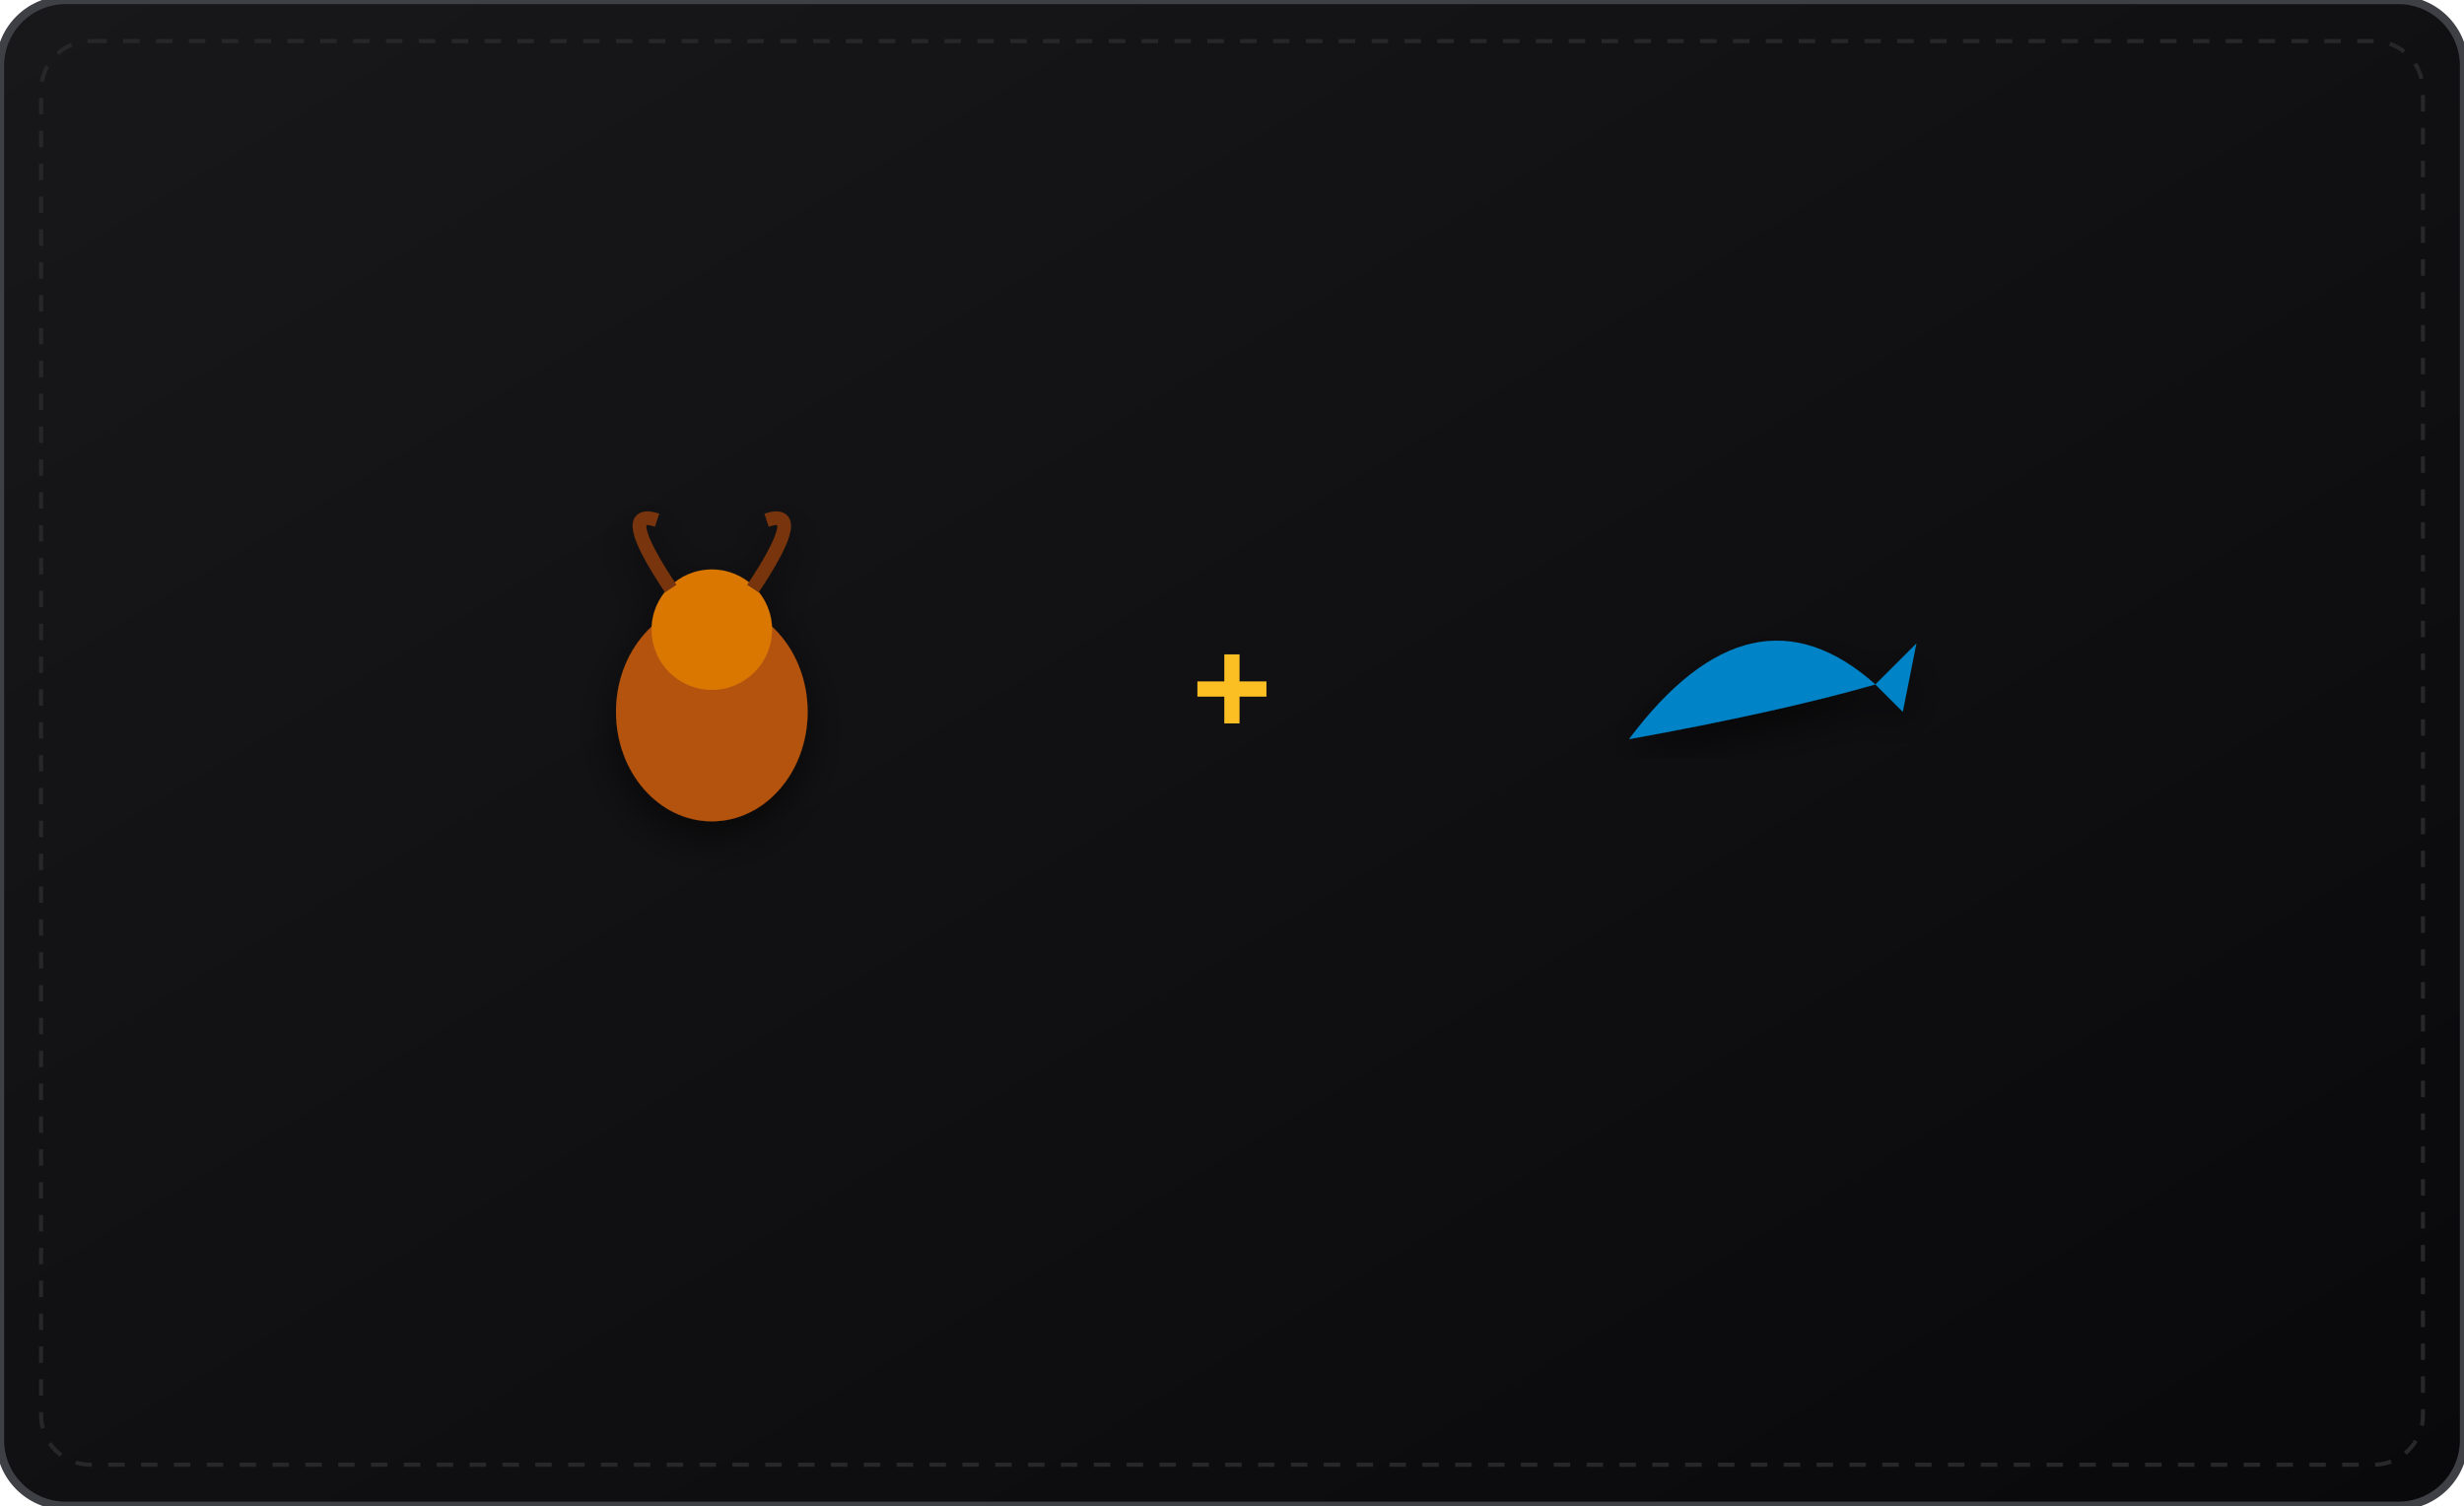
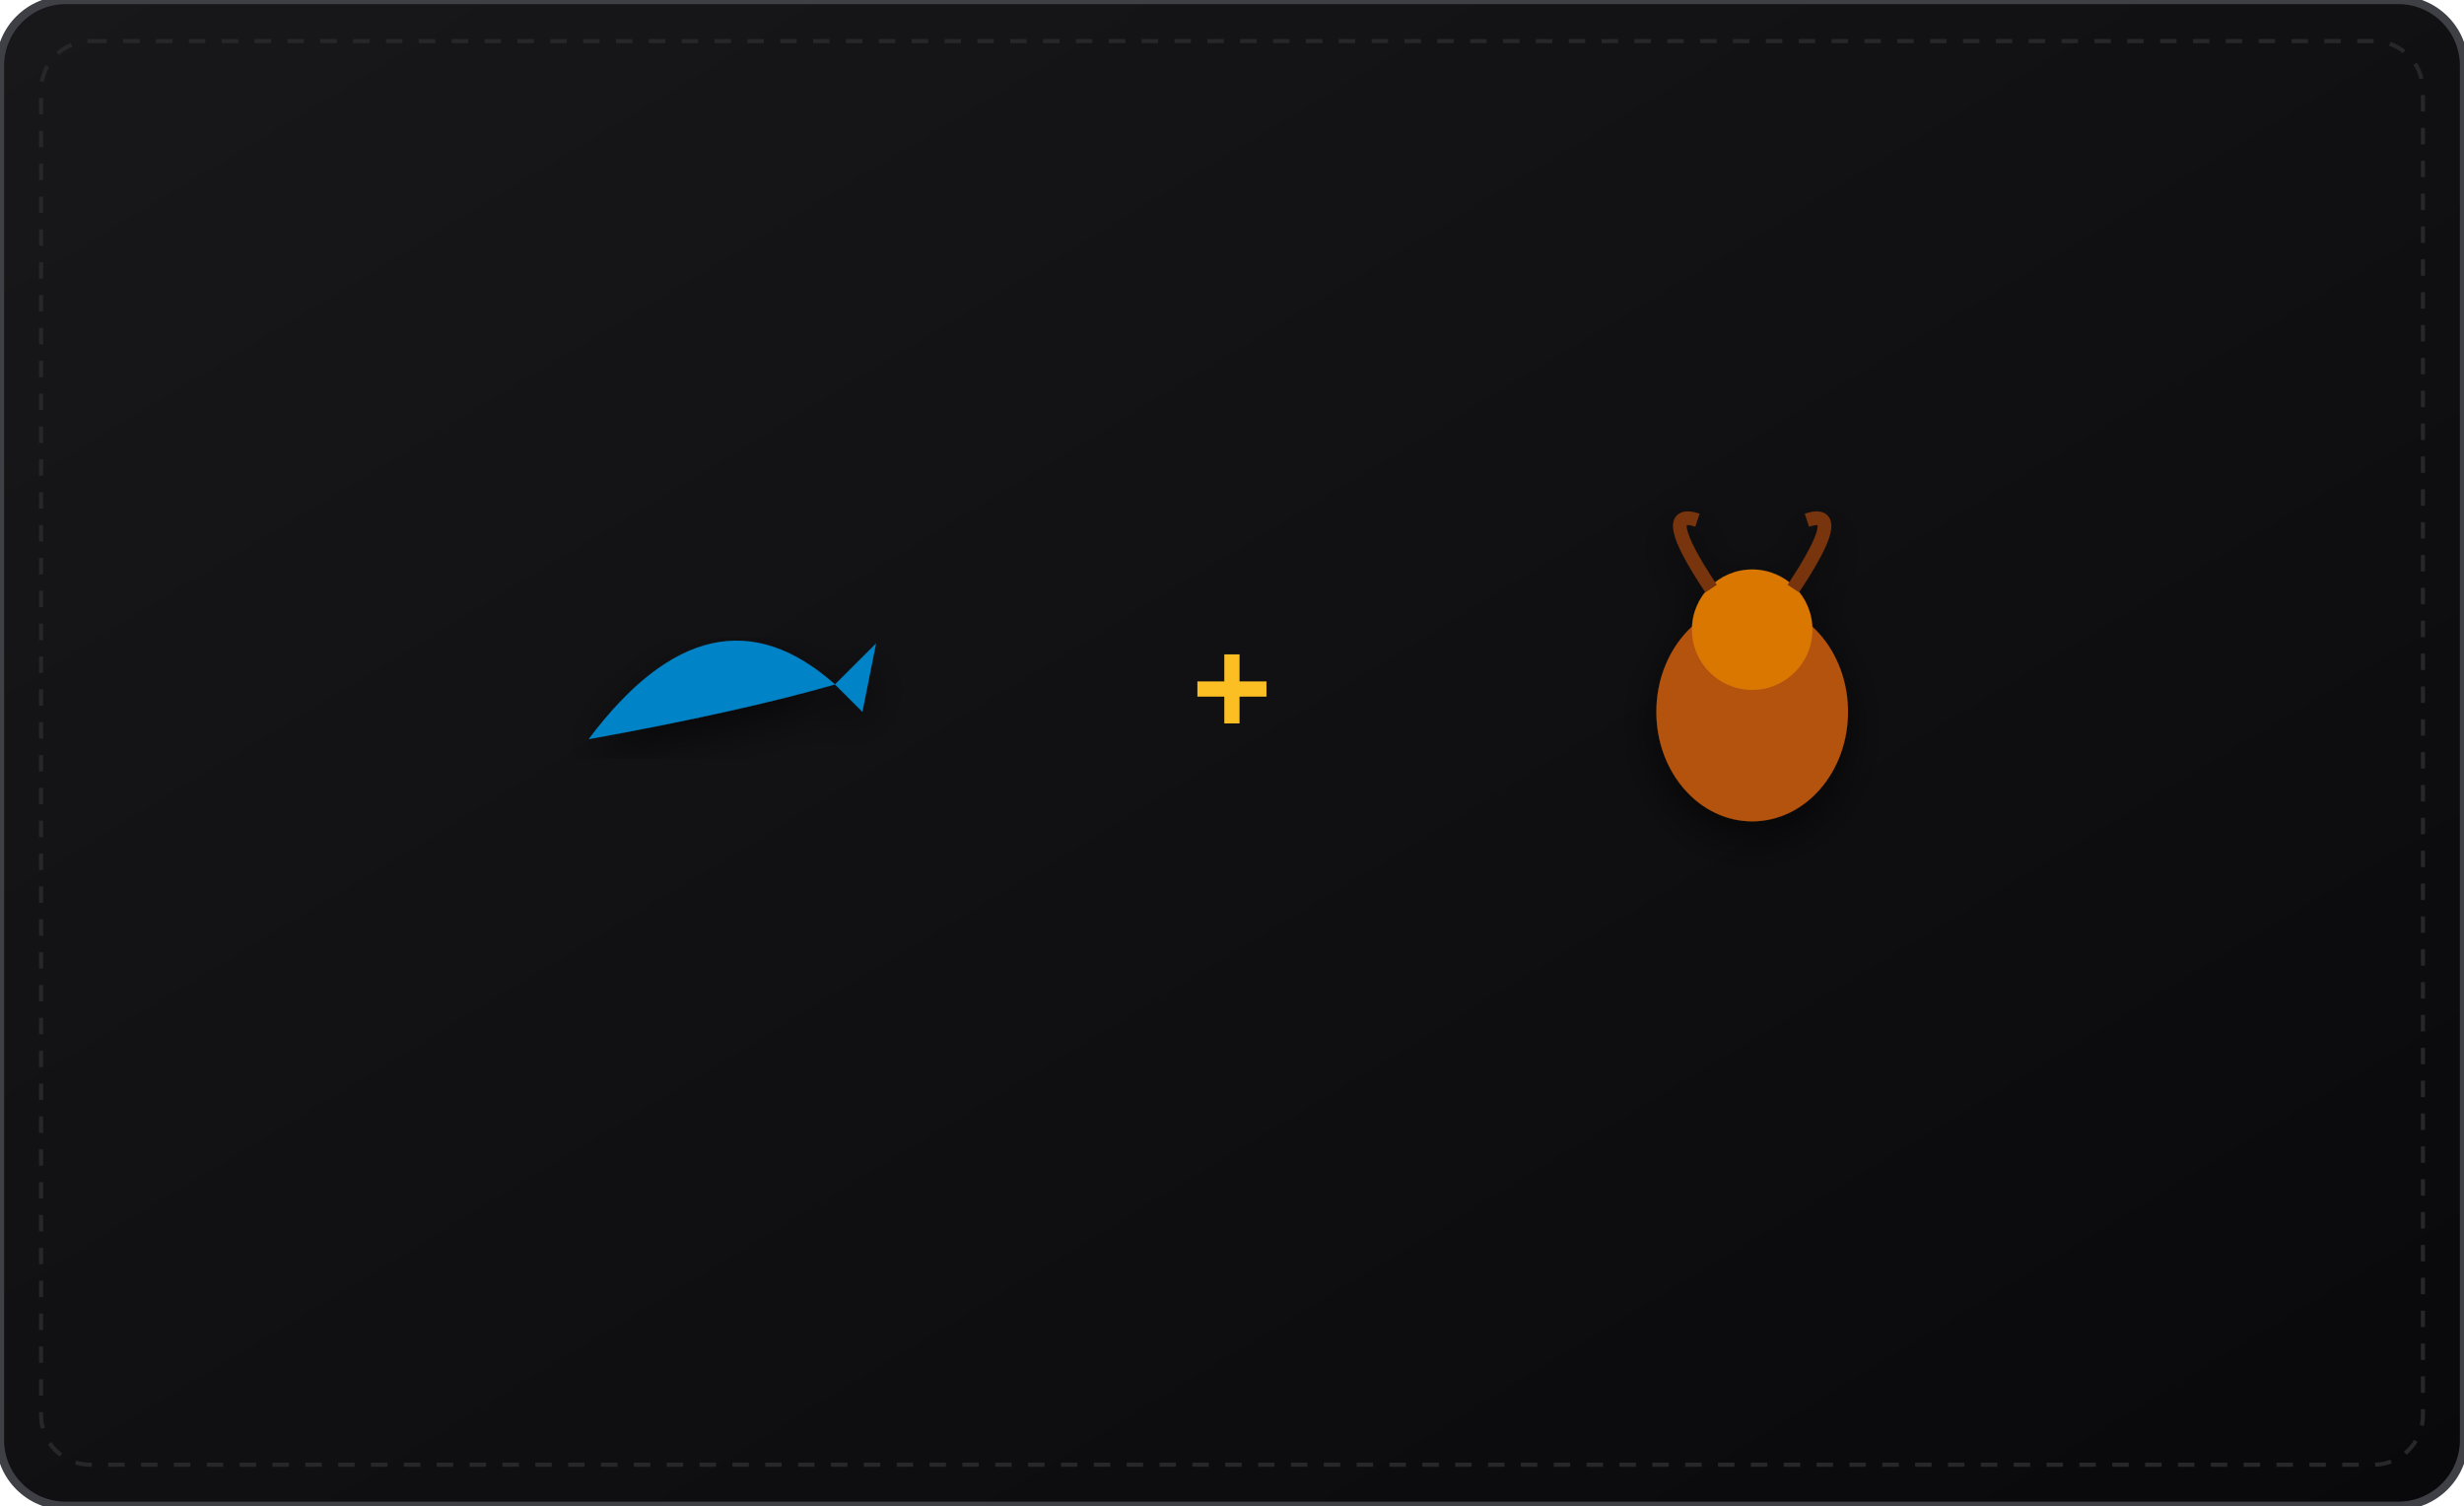
<svg xmlns="http://www.w3.org/2000/svg" viewBox="0 0 900 550" width="100%" height="100%" class="rebus-svg">
  <defs>
    <linearGradient id="bgGrad" x1="0%" y1="0%" x2="100%" y2="100%">
      <stop offset="0%" stop-color="#18181b" />
      <stop offset="100%" stop-color="#09090b" />
    </linearGradient>
    <linearGradient id="cardGrad" x1="0%" y1="0%" x2="0%" y2="100%">
      <stop offset="0%" stop-color="#27272a" />
      <stop offset="100%" stop-color="#18181b" />
    </linearGradient>
    <linearGradient id="goldGrad" x1="0%" y1="0%" x2="100%" y2="100%">
      <stop offset="0%" stop-color="#fbbf24" />
      <stop offset="100%" stop-color="#d97706" />
    </linearGradient>
    <linearGradient id="blueGrad" x1="0%" y1="0%" x2="100%" y2="100%">
      <stop offset="0%" stop-color="#60a5fa" />
      <stop offset="100%" stop-color="#2563eb" />
    </linearGradient>
    <linearGradient id="redGrad" x1="0%" y1="0%" x2="100%" y2="100%">
      <stop offset="0%" stop-color="#f87171" />
      <stop offset="100%" stop-color="#dc2626" />
    </linearGradient>
    <linearGradient id="greenGrad" x1="0%" y1="0%" x2="100%" y2="100%">
      <stop offset="0%" stop-color="#34d399" />
      <stop offset="100%" stop-color="#059669" />
    </linearGradient>
    <linearGradient id="purpleGrad" x1="0%" y1="0%" x2="100%" y2="100%">
      <stop offset="0%" stop-color="#c084fc" />
      <stop offset="100%" stop-color="#7e22ce" />
    </linearGradient>
    <filter id="shadow" x="-20%" y="-20%" width="140%" height="140%">
      <feDropShadow dx="0" dy="6" stdDeviation="8" flood-color="#000" flood-opacity="0.6" />
    </filter>
  </defs>
  <rect width="900" height="550" rx="24" fill="url(#bgGrad)" stroke="#3f3f46" stroke-width="3" />
  <rect x="15" y="15" width="870" height="520" rx="18" fill="none" stroke="#27272a" stroke-width="1.5" stroke-dasharray="6 6" />
-   <g transform="translate(260, 250)" filter="url(#shadow)">
+   <g transform="translate(640, 250)" filter="url(#shadow)">
    <ellipse cx="0" cy="10" rx="35" ry="40" fill="#b45309" />
    <circle cx="0" cy="-20" r="22" fill="#d97706" />
    <path d="M-15,-35 Q-35,-65 -20,-60" stroke="#78350f" stroke-width="5" fill="none" />
    <path d="M15,-35 Q35,-65 20,-60" stroke="#78350f" stroke-width="5" fill="none" />
  </g>
  <text x="450" y="270" font-family="system-ui, sans-serif" font-size="52" font-weight="900" fill="#fbbf24" text-anchor="middle">+</text>
-   <g transform="translate(640, 250)" filter="url(#shadow)">
+   <g transform="translate(260, 250)" filter="url(#shadow)">
    <path d="M-45,20 Q0,-40 45,0 Q10,10 -45,20 Z" fill="#0284c7" />
    <polygon points="45,0 60,-15 55,10" fill="#0284c7" />
  </g>
</svg>
